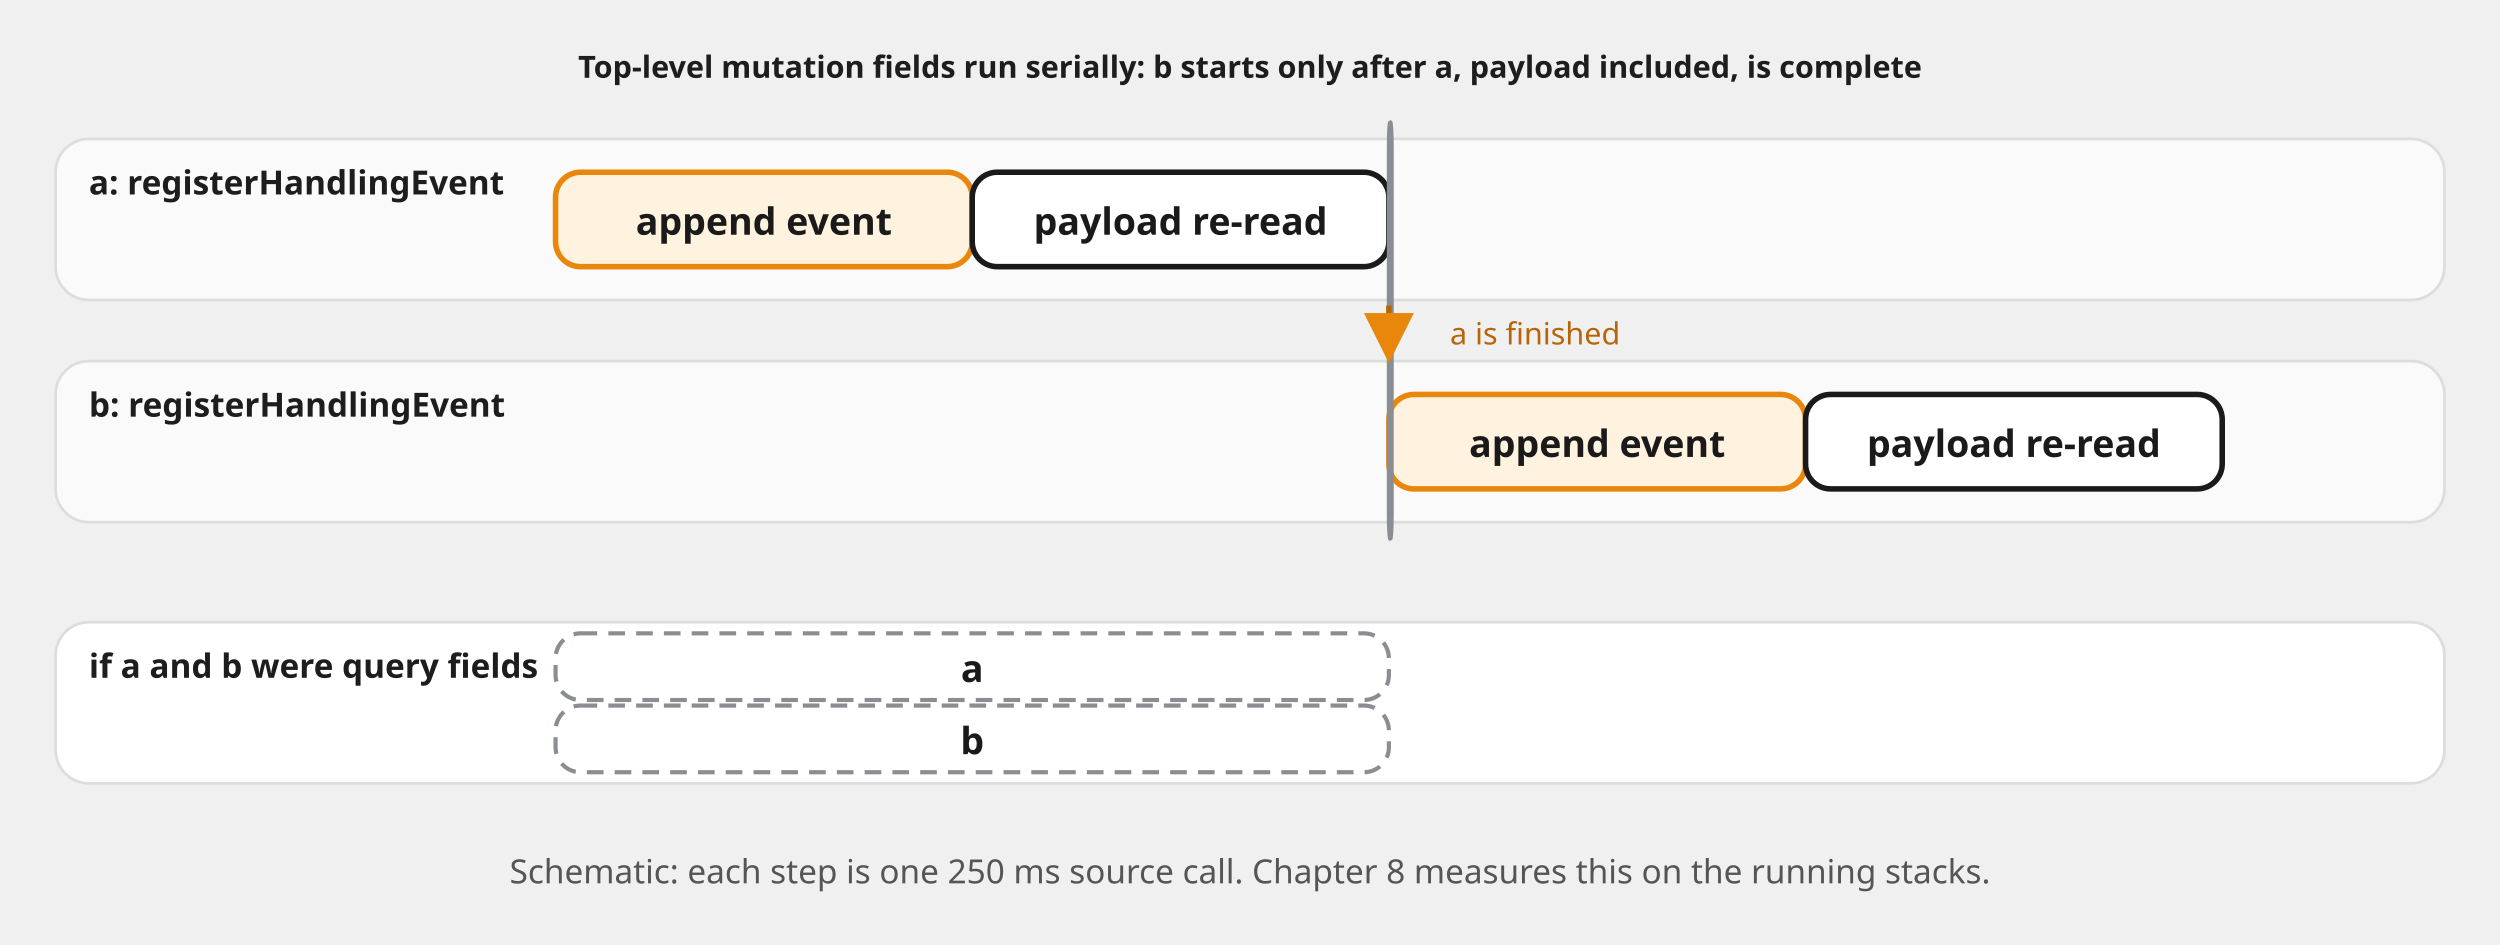
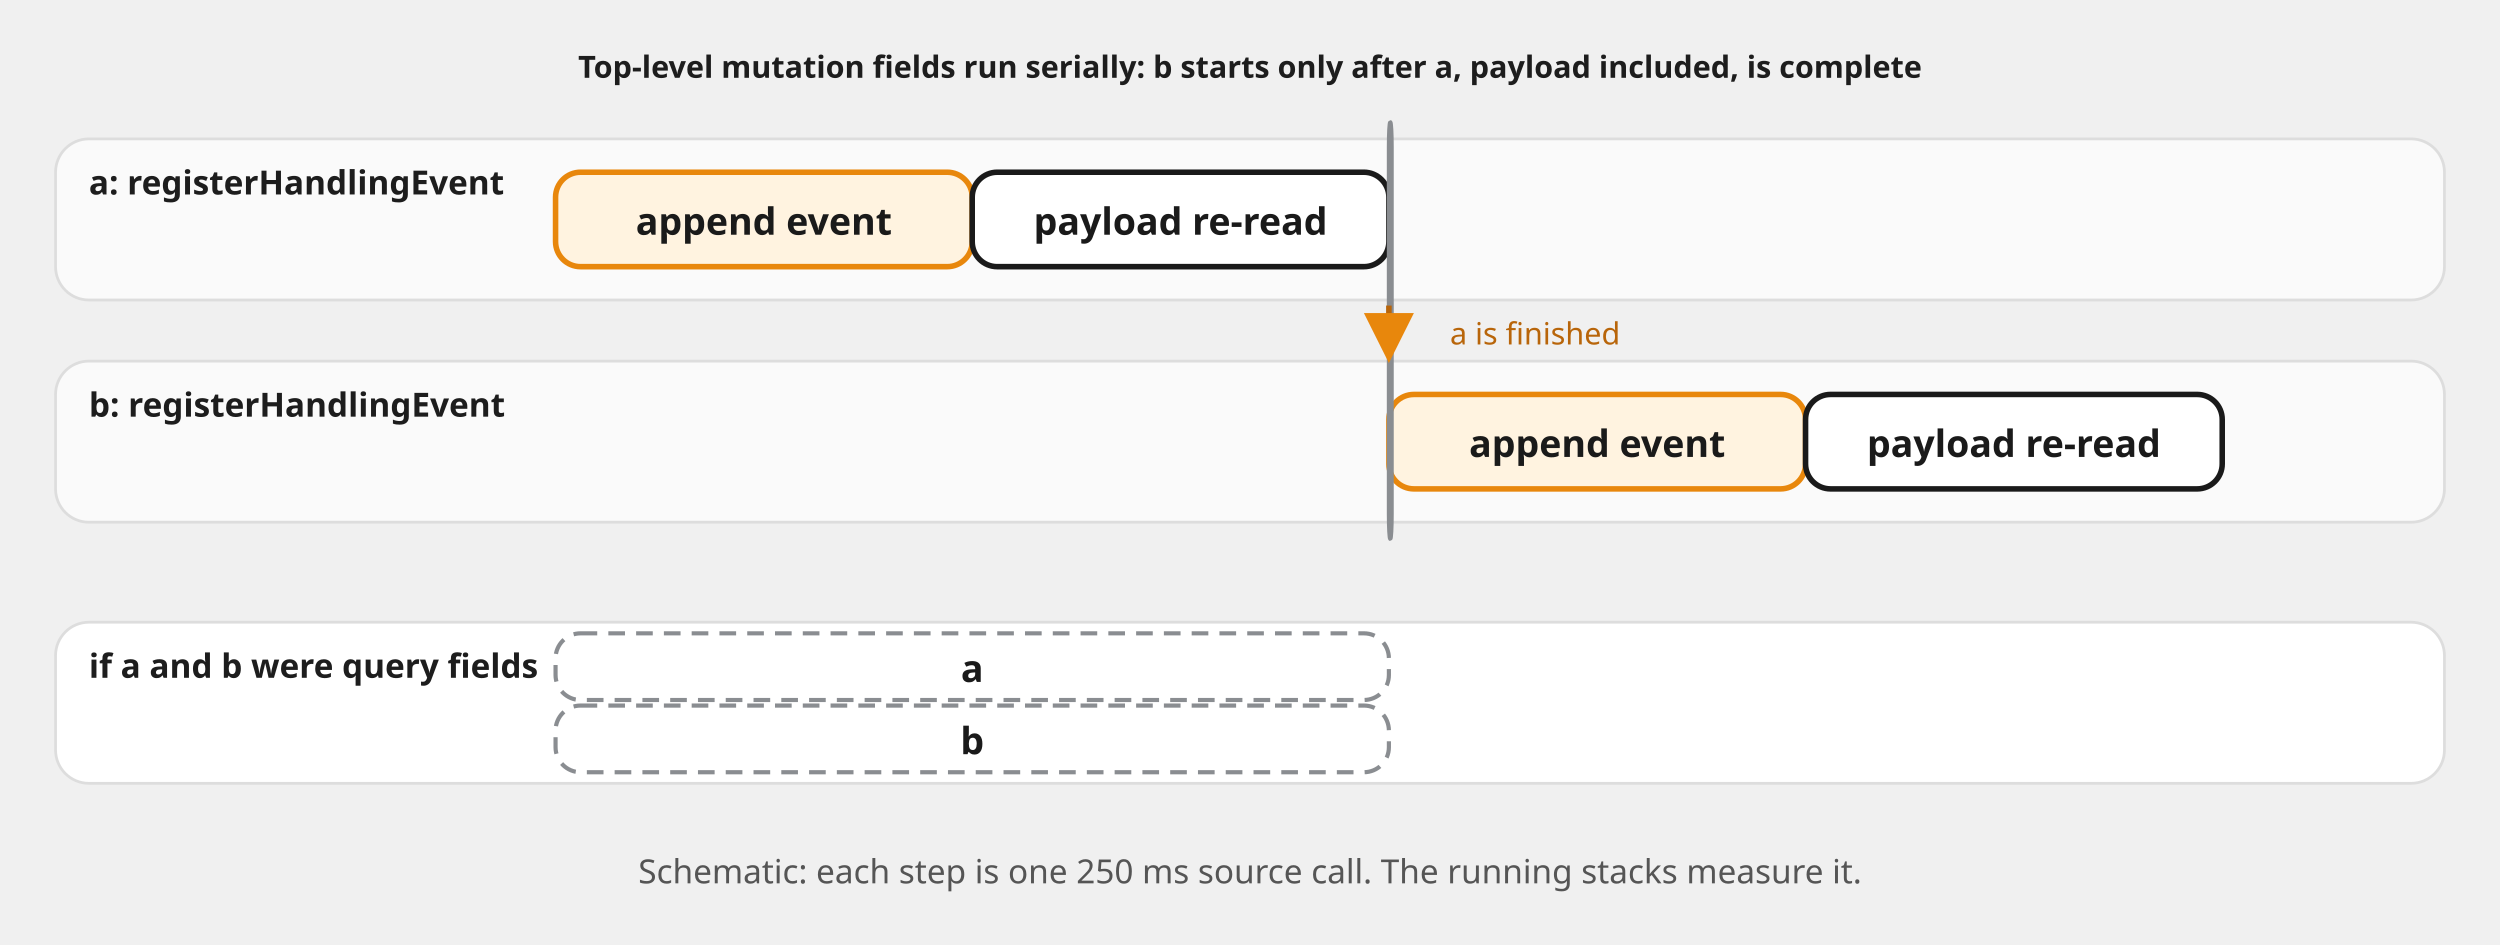
<svg xmlns="http://www.w3.org/2000/svg" viewBox="0 0 900 340" font-family="'Red Hat Text', system-ui, sans-serif" role="img">
  <defs>
    <marker id="a" viewBox="0 0 10 10" refX="8.5" refY="5" markerWidth="9" markerHeight="9" orient="auto-start-reverse">
      <path d="M0,0 L10,5 L0,10 z" fill="#555" />
    </marker>
    <marker id="am" viewBox="0 0 10 10" refX="8.5" refY="5" markerWidth="9" markerHeight="9" orient="auto-start-reverse">
      <path d="M0,0 L10,5 L0,10 z" fill="#e8870c" />
    </marker>
  </defs>
  <rect x="20" y="50" width="860" height="58" rx="12" fill="#fafafa" stroke="#ddd" />
  <text x="32" y="70" font-size="12" font-weight="700" fill="#1d1d1d">a: registerHandlingEvent</text>
  <rect x="20" y="130" width="860" height="58" rx="12" fill="#fafafa" stroke="#ddd" />
  <text x="32" y="150" font-size="12" font-weight="700" fill="#1d1d1d">b: registerHandlingEvent</text>
  <rect x="20" y="224" width="860" height="58" rx="12" fill="#ffffff" stroke="#ddd" />
  <text x="32" y="244" font-size="12" font-weight="700" fill="#1d1d1d">if a and b were query fields</text>
  <rect x="200" y="62" width="150" height="34" rx="9" fill="#fff3e0" stroke="#e8870c" stroke-width="2" />
  <text x="275.0" y="84.5" font-size="13.5" font-weight="700" fill="#1a1a1a" text-anchor="middle">append event</text>
  <rect x="350" y="62" width="150" height="34" rx="9" fill="#ffffff" stroke="#1a1a1a" stroke-width="2" />
  <text x="425.0" y="84.5" font-size="13.5" font-weight="700" fill="#1a1a1a" text-anchor="middle">payload re-read</text>
  <rect x="500" y="142" width="150" height="34" rx="9" fill="#fff3e0" stroke="#e8870c" stroke-width="2" />
  <text x="575.0" y="164.5" font-size="13.5" font-weight="700" fill="#1a1a1a" text-anchor="middle">append event</text>
  <rect x="650" y="142" width="150" height="34" rx="9" fill="#ffffff" stroke="#1a1a1a" stroke-width="2" />
  <text x="725.0" y="164.5" font-size="13.5" font-weight="700" fill="#1a1a1a" text-anchor="middle">payload re-read</text>
  <rect x="200" y="228" width="300" height="24" rx="9" fill="#ffffff" stroke="#8a8d91" stroke-width="1.5" stroke-dasharray="6 4" />
  <text x="350.0" y="245.5" font-size="13.5" font-weight="700" fill="#1a1a1a" text-anchor="middle">a</text>
  <rect x="200" y="254" width="300" height="24" rx="9" fill="#ffffff" stroke="#8a8d91" stroke-width="1.5" stroke-dasharray="6 4" />
  <text x="350.0" y="271.5" font-size="13.5" font-weight="700" fill="#1a1a1a" text-anchor="middle">b</text>
  <rect x="500" y="44" width="1" height="150" rx="9" fill="#ffffff" stroke="#8a8d91" stroke-width="1.5" />
  <text x="500.5" y="124.5" font-size="13.5" font-weight="700" fill="#1a1a1a" text-anchor="middle" />
  <path d="M500,110 L500,128" fill="none" stroke="#b8650a" stroke-width="2" marker-end="url(#am)" />
  <text x="450" y="28" font-size="11" fill="#1d1d1d" text-anchor="middle" font-weight="700">Top-level mutation fields run serially: b starts only after a, payload included, is complete</text>
  <text x="522" y="124" font-size="11" fill="#b8650a" text-anchor="start">a is finished</text>
-   <text x="450" y="318" font-size="12" fill="#555555" text-anchor="middle">Schematic: each step is one 250 ms source call. Chapter 8 measures this on the running stacks.</text>
+   <text x="450" y="318" font-size="12" fill="#555555" text-anchor="middle">Schematic: each step is one 250 ms source call. The running stacks measure it.</text>
</svg>
